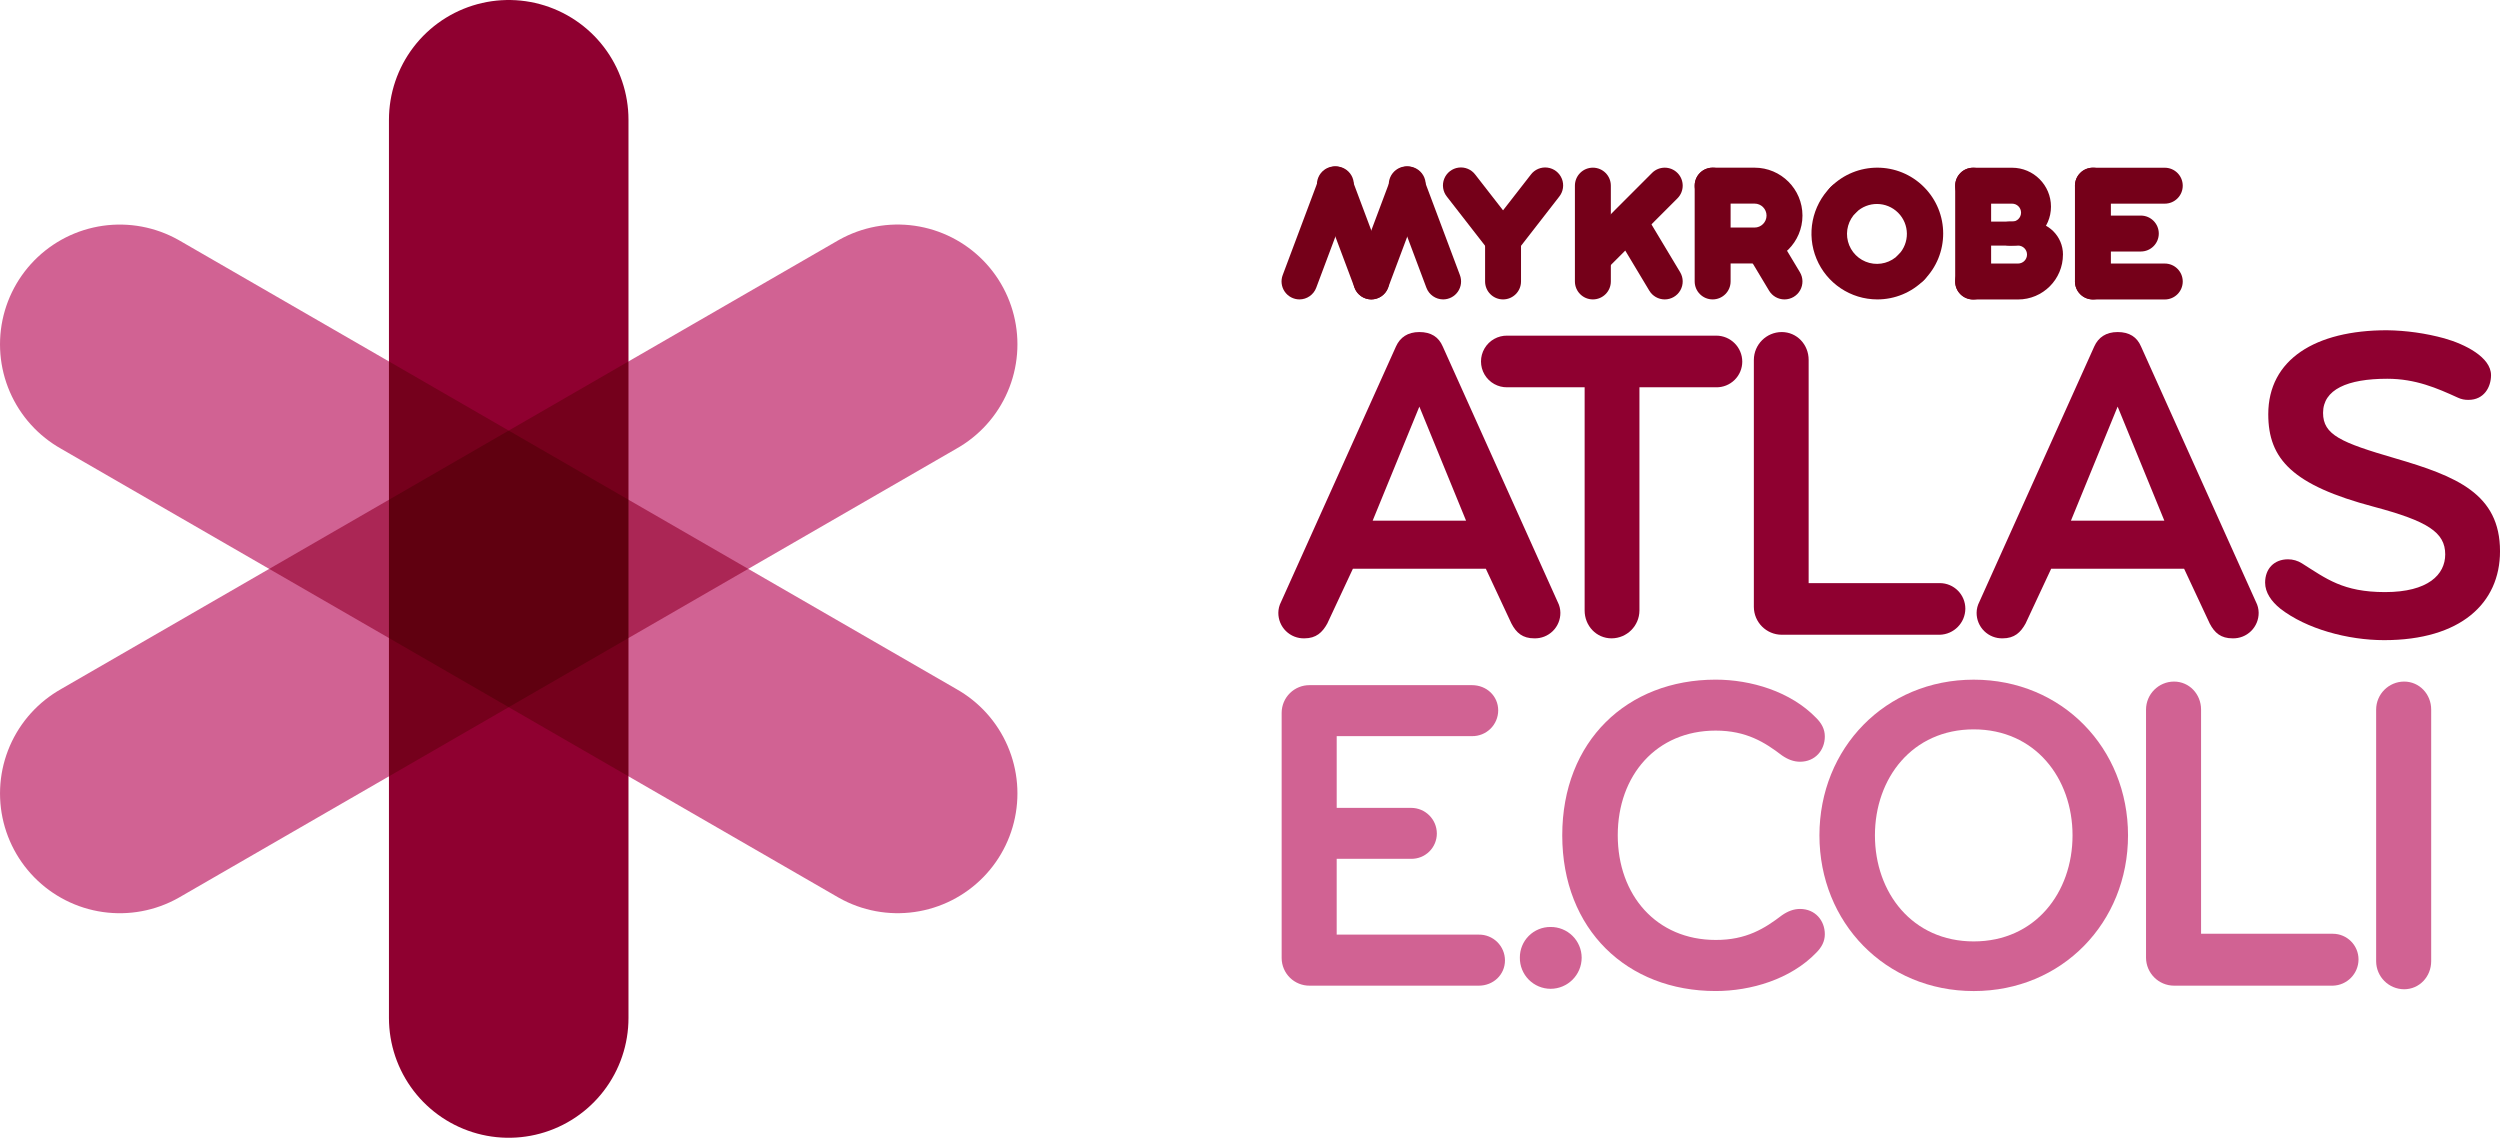
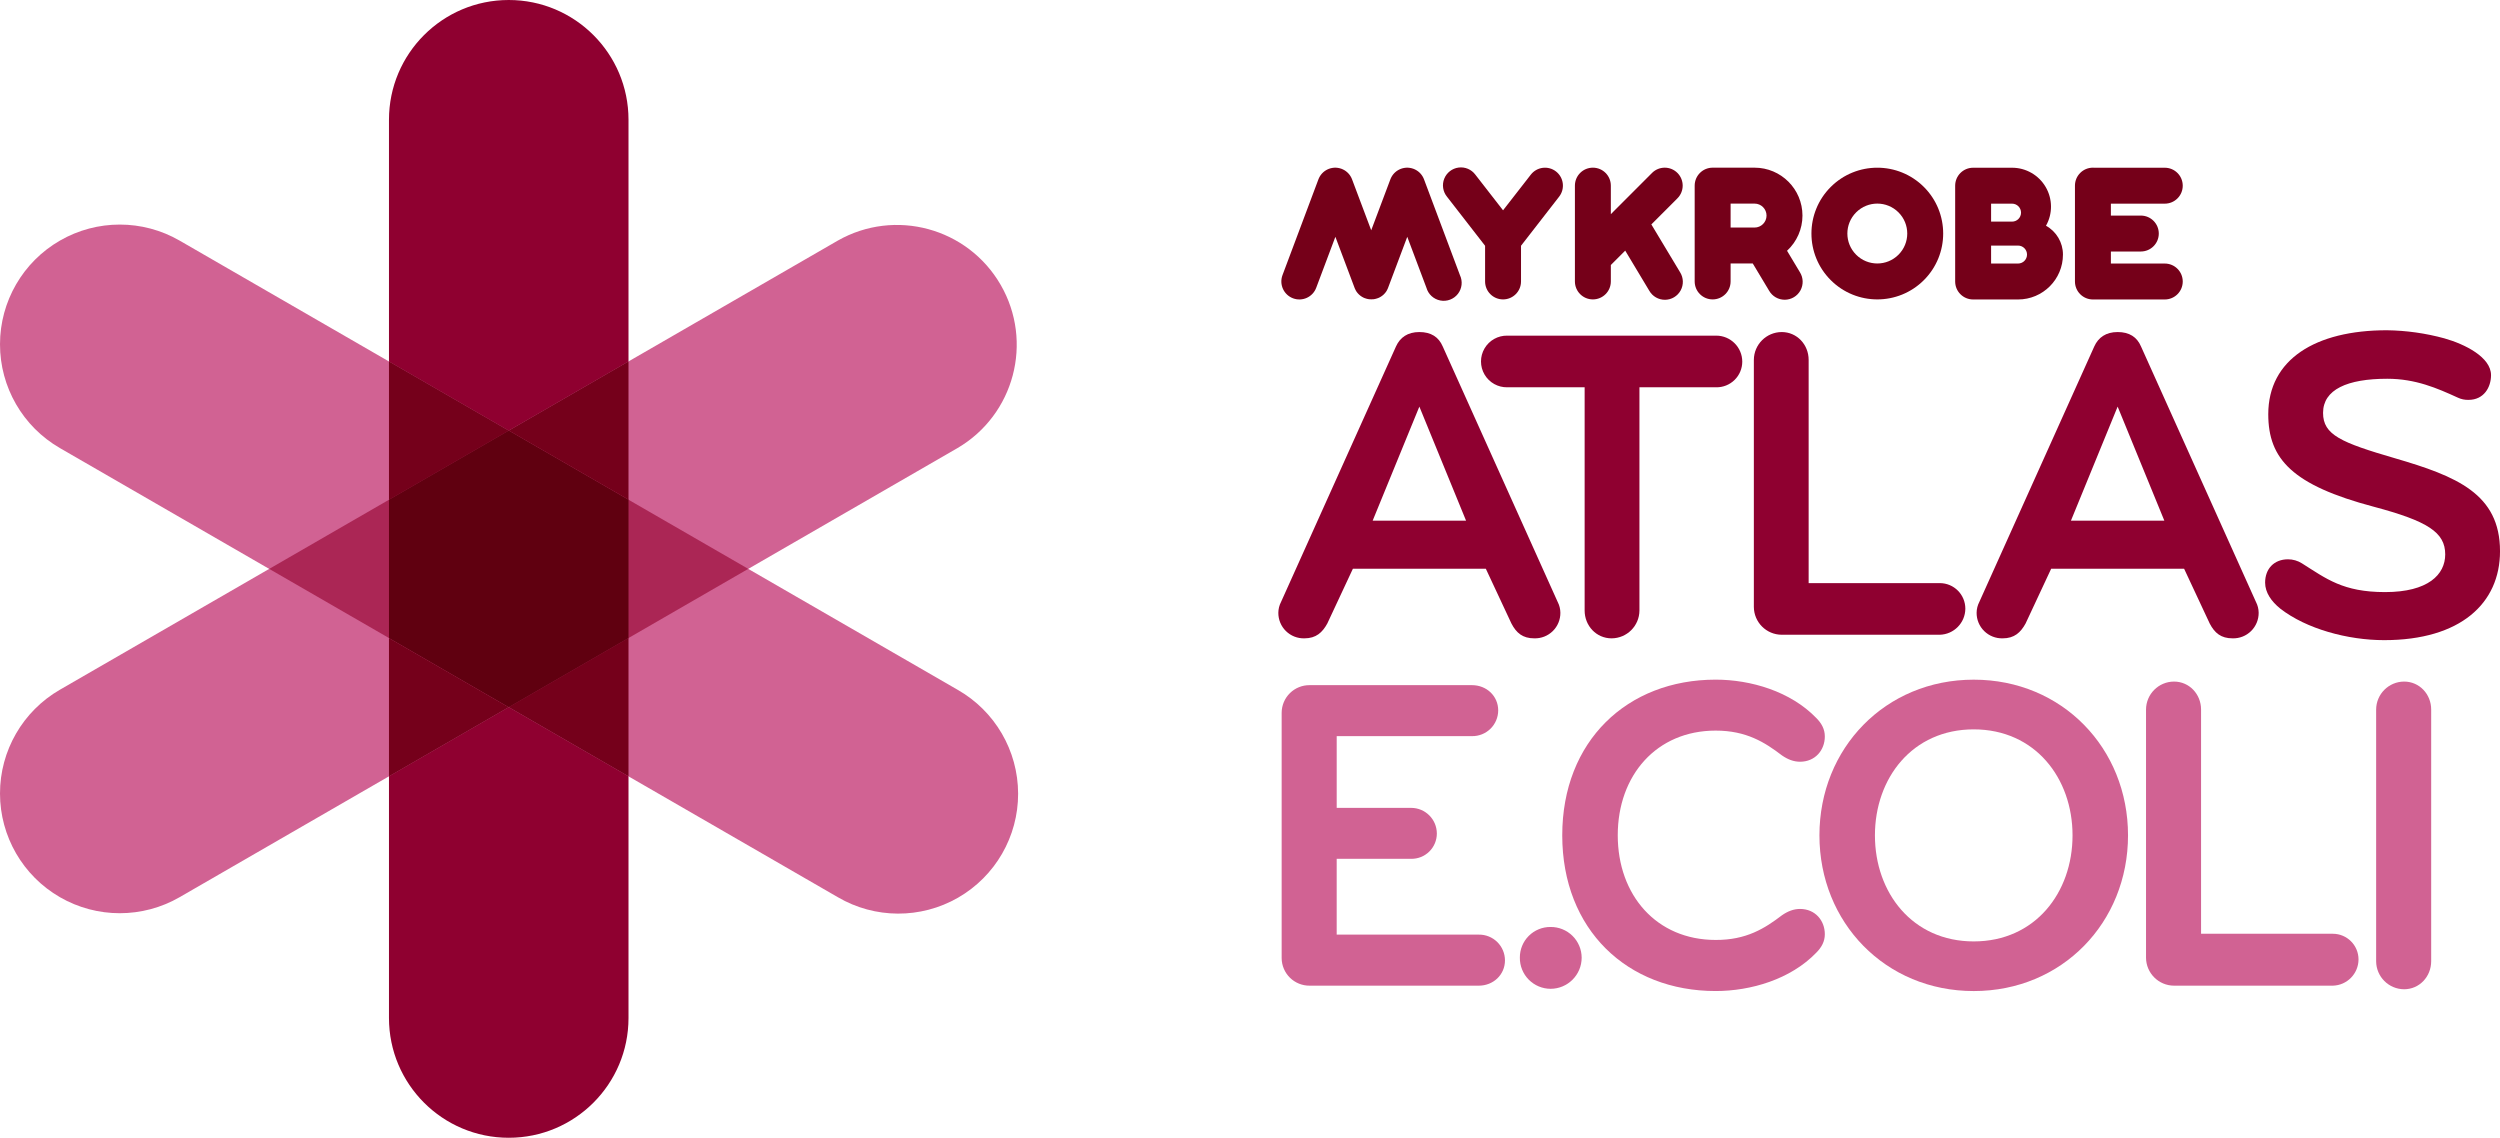
- <svg xmlns="http://www.w3.org/2000/svg" viewBox="0 0 2087.42 950">
+ <svg xmlns="http://www.w3.org/2000/svg" id="Layer_4" data-name="Layer 4" viewBox="0 0 2087.42 950">
  <defs>
-     <style>.a{isolation:isolate;}.b{fill:#750019;}.c{fill:#8f0030;}.d{fill:#d16293;}.e,.f{fill:none;stroke-linecap:round;stroke-linejoin:round;stroke-width:200px;mix-blend-mode:multiply;}.e{stroke:#8f0030;}.f{stroke:#d16293;}</style>
+     <style>.cls-1{fill:#750019;}.cls-2{fill:#8f0030;}.cls-3{fill:#d16293;}.cls-4{fill:#75001b;}.cls-5{fill:#ab2655;}.cls-6{fill:#600010;}</style>
  </defs>
-   <g class="a">
-     <path class="b" d="M1647.52,140.05a15,15,0,0,0-15,15v80a15,15,0,0,0,30,0v-80A15,15,0,0,0,1647.52,140.05Z" />
-     <path class="b" d="M1722.52,212.55a27.5,27.5,0,0,0-27.5-27.5h-37.5a10,10,0,0,0,0,20H1685a7.5,7.5,0,0,1,0,15h-37.5a15,15,0,0,0,0,30H1685a37.5,37.5,0,0,0,37.5-37.5" />
-     <path class="b" d="M1677.52,205.05a10,10,0,0,1,0-20h2.5a7.5,7.5,0,0,0,0-15h-32.5a15,15,0,0,1,0-30H1680a32.5,32.5,0,0,1,0,65h-2.5" />
-     <path class="b" d="M1330,250a15,15,0,0,1-15-15V155a15,15,0,0,1,30,0v80A15,15,0,0,1,1330,250Z" />
-     <path class="b" d="M1085,250a15,15,0,0,1-14-20.27l30-80A15,15,0,1,1,1129,160.27l-30,80A15,15,0,0,1,1085,250Z" />
-     <path class="b" d="M1205,250a15,15,0,0,1-14-9.74l-30-80A15,15,0,1,1,1189,149.74l30,80A15,15,0,0,1,1205,250Z" />
-     <path class="b" d="M1145,250a15,15,0,0,1-14-20.27l30-80A15,15,0,1,1,1189,160.27l-30,80A15,15,0,0,1,1145,250Z" />
-     <path class="b" d="M1145,250a15,15,0,0,1-14-9.74l-30-80A15,15,0,1,1,1129,149.74l30,80A15,15,0,0,1,1145,250Z" />
-     <path class="b" d="M1255,250a15,15,0,0,1-15-15V200.05a15,15,0,0,1,3.16-9.2l35-45a15,15,0,1,1,23.68,18.41l-31.84,41V235A15,15,0,0,1,1255,250Z" />
-     <path class="b" d="M1334.39,225.66a15,15,0,0,1-10.6-25.61l55.6-55.65a15,15,0,1,1,21.22,21.21L1345,221.26A15,15,0,0,1,1334.39,225.66Z" />
-     <path class="b" d="M1390,250a15,15,0,0,1-12.87-7.29l-24-40a15,15,0,0,1,25.73-15.43l24,40A15,15,0,0,1,1390,250Z" />
-     <path class="b" d="M1430,250a15,15,0,0,1-15-15V155a15,15,0,0,1,30,0v80A15,15,0,0,1,1430,250Z" />
-     <path class="b" d="M1567.5,250a55,55,0,0,1-38.9-93.87,15,15,0,1,1,21.22,21.22,25,25,0,1,0,35.35,35.35,15,15,0,1,1,21.22,21.21A54.82,54.82,0,0,1,1567.5,250Z" />
-     <path class="b" d="M1595.78,238.29a15,15,0,0,1-10.61-25.61,25,25,0,0,0-35.35-35.35,15,15,0,0,1-21.22-21.22,55,55,0,0,1,77.79,77.78A15,15,0,0,1,1595.78,238.29Z" />
-     <path class="b" d="M1807.52,170.05h-60a15,15,0,0,1,0-30h60a15,15,0,0,1,0,30Z" />
-     <path class="b" d="M1807.52,250.05h-60a15,15,0,0,1,0-30h60a15,15,0,0,1,0,30Z" />
-     <path class="b" d="M1747.52,250a15,15,0,0,1-15-15V155a15,15,0,0,1,30,0v80A15,15,0,0,1,1747.52,250Z" />
-     <path class="b" d="M1465,220h-20a15,15,0,0,1,0-30h20a10,10,0,0,0,0-20h-35a15,15,0,0,1,0-30h35a40,40,0,0,1,0,80Z" />
-     <path class="b" d="M1490,250a15,15,0,0,1-12.87-7.29L1463.51,220a15,15,0,1,1,25.72-15.43l13.63,22.72A15,15,0,0,1,1490,250Z" />
-     <path class="b" d="M1255,215.05a15,15,0,0,1-11.85-5.8l-35-45a15,15,0,1,1,23.68-18.41l35,45a15,15,0,0,1-11.83,24.2Z" />
-     <path class="b" d="M1787.52,210h-25a15,15,0,0,1,0-30h25a15,15,0,0,1,0,30Z" />
-     <path class="c" d="M1240.62,474.88h-111l-21.37,45.74c-4.13,7.5-9.38,12.38-19.13,12.38a21.2,21.2,0,0,1-21.75-21.38,20,20,0,0,1,2.25-9l96-213.37c3.38-7.5,9.75-12,19.5-12s16.13,4.13,19.5,12l96,213.37a20,20,0,0,1,2.25,9A21.2,21.2,0,0,1,1281.12,533c-9.75,0-15-4.5-19.12-12.38Zm-55.5-135.38-39,95.25h78Z" />
-     <path class="c" d="M1433,323.38h-64.12V509.75A23.37,23.37,0,0,1,1345.62,533c-12.75,0-22.5-10.5-22.5-23.25V323.38h-64.5a21.57,21.57,0,1,1,0-43.13H1433A21.77,21.77,0,0,1,1454.74,302,21.45,21.45,0,0,1,1433,323.38Z" />
-     <path class="c" d="M1487.66,530a23.37,23.37,0,0,1-23.25-23.25V300.5a23.37,23.37,0,0,1,23.25-23.25c12.75,0,22.5,10.5,22.5,23.25V486.88h109.5A21.36,21.36,0,0,1,1641,508.25,21.94,21.94,0,0,1,1619.66,530Z" />
-     <path class="c" d="M1823.66,474.88h-111l-21.37,45.74c-4.13,7.5-9.38,12.38-19.13,12.38a21.2,21.2,0,0,1-21.75-21.38,20,20,0,0,1,2.25-9l96-213.37c3.38-7.5,9.75-12,19.5-12s16.13,4.13,19.5,12l96,213.37a20,20,0,0,1,2.25,9A21.2,21.2,0,0,1,1864.16,533c-9.75,0-15-4.5-19.12-12.38Zm-55.5-135.38-39,95.25h78Z" />
-     <path class="c" d="M1990.68,534.5c-30.38,0-64.88-9.38-86.63-26.25-7.5-6-12.75-13.5-12.75-21.75,0-11.62,7.5-19.5,19.13-19.5a21.89,21.89,0,0,1,11.62,3.38c20.25,12.74,34.13,24,69.38,24,36,0,50.25-14.63,50.25-31.5,0-18.38-14.63-27.76-59.63-39.76-67.87-18-88.12-39.74-88.12-77.24,0-45.76,39.37-70.13,99-70.13a191.78,191.78,0,0,1,48,6.75c17.25,4.88,39,15.75,39,30.75,0,10.13-6,20.63-18.75,20.63a19.45,19.45,0,0,1-9-1.88c-17.25-7.88-35.25-15.75-58.88-15.75-33.37,0-53.62,9-53.62,28.5,0,18.37,15,24.75,60,37.87,51.37,15,87.75,29.63,87.75,77.63C2087.43,503.75,2054.43,534.5,1990.68,534.5Z" />
-     <path class="d" d="M1234.75,823H1093.49a23.15,23.15,0,0,1-23.35-23V595.08a23.15,23.15,0,0,1,23.35-23H1229.1c12.05,0,21.85,9,21.85,21.1a21.55,21.55,0,0,1-21.85,21.47h-113v59.9h62.16A21.46,21.46,0,0,1,1199.72,696a21.14,21.14,0,0,1-21.47,21.09h-62.16v63.29h118.66a21.54,21.54,0,0,1,21.85,21.47C1256.6,813.94,1246.8,823,1234.75,823Z" />
-     <path class="d" d="M1294.64,825.62a25.72,25.72,0,0,1-25.61-26A25.4,25.4,0,0,1,1294.64,774a25.72,25.72,0,0,1,26,25.62A26,26,0,0,1,1294.64,825.62Z" />
-     <path class="d" d="M1487.88,764.22c4.9-3.39,9.8-5.28,15.07-5.28,12.81,0,20.72,9.8,20.72,21.1,0,6-2.64,10.92-7.16,15.44-21.47,22.23-54.62,32-84,32-73.83,0-128.08-51.23-128.08-130s54.25-130,128.08-130c29.38,0,62.53,9.8,84,32,4.52,4.52,7.16,9.42,7.16,15.45,0,11.3-7.91,21.09-20.72,21.09-5.27,0-10.17-1.88-15.07-5.27-14.31-10.93-29.76-20.72-55.37-20.72-49.35,0-81.74,37.29-81.74,87.39s32.39,87.4,81.74,87.4C1458.12,784.94,1473.57,775.14,1487.88,764.22Z" />
-     <path class="d" d="M1648,827.5c-73.83,0-128.83-57.25-128.83-130s55-130,128.83-130,128.83,57.26,128.83,130S1721.8,827.5,1648,827.5ZM1648,609c-51.23,0-82.49,40.68-82.49,88.52s31.26,88.53,82.49,88.53,82.5-40.69,82.5-88.53S1699.2,609,1648,609Z" />
-     <path class="d" d="M1815.22,823a23.48,23.48,0,0,1-23.36-23.35V592.45a23.48,23.48,0,0,1,23.36-23.36c12.81,0,22.6,10.55,22.6,23.36V779.66h110a21.47,21.47,0,0,1,21.47,21.47A22,22,0,0,1,1947.82,823Z" />
-     <path class="d" d="M2007.33,826A23.48,23.48,0,0,1,1984,802.64V592.45a23.48,23.48,0,0,1,23.36-23.36c12.81,0,22.6,10.55,22.6,23.36V802.64C2029.93,815.45,2020.14,826,2007.33,826Z" />
-     <line class="e" x1="424.76" y1="100" x2="424.76" y2="850" />
-     <line class="f" x1="100" y1="287.51" x2="749.52" y2="662.49" />
-     <line class="f" x1="100.01" y1="662.51" x2="749.52" y2="287.48" />
-   </g>
+   <path class="cls-1" d="M1708.34,188.49A32.5,32.5,0,0,0,1680,140.05h-32.5a15,15,0,0,0-15,15v80a15,15,0,0,0,15,15H1685a37.5,37.5,0,0,0,37.5-37.5A27.48,27.48,0,0,0,1708.34,188.49ZM1680,170.05a7.5,7.5,0,0,1,0,15h-17.5v-15Zm5,50h-22.5v-15H1685a7.5,7.5,0,0,1,0,15Z" />
+   <path class="cls-1" d="M1189,149.74c0-.15-.12-.28-.18-.43s-.21-.5-.32-.74-.22-.44-.34-.66-.22-.41-.35-.62-.27-.44-.42-.66-.25-.37-.39-.55-.31-.42-.48-.62-.29-.35-.45-.52l-.51-.54-.54-.51-.52-.45c-.2-.16-.41-.33-.62-.48l-.54-.38-.67-.43-.61-.34c-.22-.12-.44-.24-.67-.35l-.72-.31-.44-.19-.2-.06c-.26-.1-.52-.17-.78-.25s-.43-.14-.65-.19l-.77-.16c-.23-.05-.45-.1-.68-.13s-.5-.06-.75-.08l-.71-.07c-.24,0-.49,0-.74,0s-.48,0-.72,0l-.73.07c-.24,0-.49,0-.73.08s-.46.08-.69.13l-.76.16c-.22,0-.43.12-.64.18s-.53.16-.79.26l-.2.06c-.15,0-.28.13-.43.19s-.49.2-.74.32-.43.22-.65.33l-.63.35-.65.42-.56.39-.61.48-.53.46-.53.5c-.17.18-.35.36-.51.54s-.3.35-.45.52-.33.41-.49.62l-.38.55c-.15.22-.29.43-.42.66s-.24.41-.35.63-.23.42-.34.65-.22.49-.32.74-.13.28-.18.43l-16,42.54-16-42.54c0-.15-.12-.28-.18-.43s-.21-.5-.32-.74-.22-.44-.34-.66-.22-.41-.35-.62-.28-.44-.42-.66l-.38-.55c-.16-.21-.32-.42-.49-.62s-.29-.35-.45-.52-.34-.36-.52-.54-.34-.34-.52-.5l-.54-.46c-.19-.17-.39-.32-.6-.48l-.56-.39-.65-.42c-.21-.12-.42-.24-.64-.35s-.42-.23-.64-.33l-.75-.33c-.14-.06-.28-.13-.42-.18l-.19-.06c-.27-.1-.55-.18-.82-.26l-.61-.18c-.27-.07-.54-.12-.81-.17l-.64-.12c-.26,0-.52-.06-.78-.08l-.68-.07c-.26,0-.51,0-.77,0s-.46,0-.7,0l-.73.07c-.25,0-.49,0-.73.08s-.46.08-.69.13l-.76.16c-.22,0-.43.12-.64.18s-.53.16-.79.26l-.2.06-.43.19-.73.31-.66.34-.62.35-.66.42-.56.39-.61.48-.52.45c-.19.17-.37.34-.54.52l-.51.53c-.16.17-.31.35-.45.53s-.33.4-.48.61-.27.37-.39.55-.29.43-.42.66-.24.42-.35.63-.23.43-.34.65-.22.49-.32.74-.13.28-.18.43l-30,80A15,15,0,1,0,1099,240.27l16-42.55,16,42.55c.08.23.18.45.28.68s.09.22.14.32a12.51,12.51,0,0,0,.62,1.21.21.21,0,0,0,0,.06c.21.37.44.73.68,1.07l.19.26a9.89,9.89,0,0,0,.64.81l.24.28c.24.27.48.53.74.77l.2.21c.32.3.65.58,1,.85l.32.23c.25.19.51.37.77.54l.41.26c.29.17.58.34.88.49l.3.16c.41.2.82.38,1.25.54l.08,0,.26.08c.28.1.57.2.86.28l.43.12c.27.07.53.13.8.18l.45.08q.42.08.84.12l.4,0q.6.06,1.2.06h.06q.6,0,1.2-.06l.4,0,.84-.11.45-.09c.27-.05.53-.11.8-.18l.43-.12c.29-.08.58-.18.86-.28l.26-.08.08,0c.43-.16.84-.34,1.25-.54l.3-.16c.3-.15.59-.32.88-.49l.41-.26c.26-.17.52-.35.77-.54l.32-.23c.34-.27.67-.55,1-.85l.2-.21c.26-.24.5-.5.74-.77l.24-.28a9.89,9.89,0,0,0,.64-.81l.19-.26c.24-.34.47-.7.68-1.07a.21.21,0,0,0,0-.06,12.51,12.51,0,0,0,.62-1.21c.05-.1.09-.21.14-.32s.2-.45.28-.68l16-42.55,16,42.55A15,15,0,1,0,1219,229.74Z" />
+   <path class="cls-1" d="M1299.2,143.16a15,15,0,0,0-21,2.64L1255,175.6l-23.16-29.8a15,15,0,1,0-23.68,18.41l31.84,41V235a15,15,0,0,0,30,0V205.19l31.84-41A15,15,0,0,0,1299.2,143.16Z" />
+   <path class="cls-1" d="M1400.61,144.4a15,15,0,0,0-21.22,0L1345,178.82V155a15,15,0,0,0-30,0v80a15,15,0,0,0,30,0V221.26l12-12,20.1,33.5a15,15,0,1,0,25.72-15.43l-24-39.95,21.72-21.73A15,15,0,0,0,1400.61,144.4Z" />
+   <path class="cls-1" d="M1528.6,156.11a55,55,0,1,0,77.79,0A55.07,55.07,0,0,0,1528.6,156.11Zm21.22,56.57a25,25,0,1,1,35.35,0A25,25,0,0,1,1549.82,212.68Z" />
+   <path class="cls-1" d="M1807.52,220.05h-45V210h25a15,15,0,0,0,0-30h-25v-9.95h45a15,15,0,0,0,0-30h-59.07c-.31,0-.61-.05-.93-.05a15,15,0,0,0-15,15v80.05a15,15,0,0,0,15,15h60a15,15,0,0,0,0-30Z" />
+   <path class="cls-1" d="M1505,180a40,40,0,0,0-40-40h-35a15,15,0,0,0-15,15v80a15,15,0,0,0,30,0V220h18.51l13.63,22.72a15,15,0,1,0,25.72-15.43l-10.74-17.91A39.94,39.94,0,0,0,1505,180Zm-60-10h20a10,10,0,0,1,0,20h-20Z" />
+   <path class="cls-2" d="M1240.62,474.88h-111l-21.37,45.74c-4.13,7.5-9.38,12.38-19.13,12.38a21.2,21.2,0,0,1-21.75-21.38,20,20,0,0,1,2.25-9l96-213.37c3.38-7.5,9.75-12,19.5-12s16.13,4.13,19.5,12l96,213.37a20,20,0,0,1,2.25,9A21.2,21.2,0,0,1,1281.12,533c-9.75,0-15-4.5-19.12-12.38Zm-55.5-135.38-39,95.25h78Z" />
+   <path class="cls-2" d="M1433,323.38h-64.12V509.75A23.37,23.37,0,0,1,1345.62,533c-12.75,0-22.5-10.5-22.5-23.25V323.38h-64.5a21.57,21.57,0,1,1,0-43.13H1433A21.77,21.77,0,0,1,1454.74,302,21.45,21.45,0,0,1,1433,323.38Z" />
+   <path class="cls-2" d="M1487.66,530a23.37,23.37,0,0,1-23.25-23.25V300.5a23.37,23.37,0,0,1,23.25-23.25c12.75,0,22.5,10.5,22.5,23.25V486.88h109.5A21.36,21.36,0,0,1,1641,508.25,21.94,21.94,0,0,1,1619.66,530Z" />
+   <path class="cls-2" d="M1823.66,474.88h-111l-21.37,45.74c-4.13,7.5-9.38,12.38-19.13,12.38a21.2,21.2,0,0,1-21.75-21.38,20,20,0,0,1,2.25-9l96-213.37c3.38-7.5,9.75-12,19.5-12s16.13,4.13,19.5,12l96,213.37a20,20,0,0,1,2.25,9A21.2,21.2,0,0,1,1864.16,533c-9.75,0-15-4.5-19.12-12.38Zm-55.5-135.38-39,95.25h78Z" />
+   <path class="cls-2" d="M1990.68,534.5c-30.38,0-64.88-9.38-86.63-26.25-7.5-6-12.75-13.5-12.75-21.75,0-11.62,7.5-19.5,19.13-19.5a21.89,21.89,0,0,1,11.62,3.38c20.25,12.74,34.13,24,69.38,24,36,0,50.25-14.63,50.25-31.5,0-18.38-14.63-27.76-59.63-39.76-67.87-18-88.12-39.74-88.12-77.24,0-45.76,39.37-70.13,99-70.13a191.78,191.78,0,0,1,48,6.75c17.25,4.88,39,15.75,39,30.75,0,10.13-6,20.63-18.75,20.63a19.45,19.45,0,0,1-9-1.88c-17.25-7.88-35.25-15.75-58.88-15.75-33.37,0-53.62,9-53.62,28.5,0,18.37,15,24.75,60,37.87,51.37,15,87.75,29.63,87.75,77.63C2087.43,503.75,2054.43,534.5,1990.68,534.5Z" />
+   <path class="cls-3" d="M1234.75,823H1093.49a23.15,23.15,0,0,1-23.35-23V595.08a23.15,23.15,0,0,1,23.35-23H1229.1c12.05,0,21.85,9,21.85,21.1a21.55,21.55,0,0,1-21.85,21.47h-113v59.9h62.16A21.46,21.46,0,0,1,1199.72,696a21.14,21.14,0,0,1-21.47,21.09h-62.16v63.29h118.66a21.54,21.54,0,0,1,21.85,21.47C1256.6,813.94,1246.8,823,1234.75,823Z" />
+   <path class="cls-3" d="M1294.64,825.62a25.72,25.72,0,0,1-25.61-26A25.4,25.4,0,0,1,1294.64,774a25.72,25.72,0,0,1,26,25.62A26,26,0,0,1,1294.64,825.62Z" />
+   <path class="cls-3" d="M1487.88,764.22c4.9-3.39,9.8-5.28,15.07-5.28,12.81,0,20.72,9.8,20.72,21.1,0,6-2.64,10.92-7.16,15.44-21.47,22.23-54.62,32-84,32-73.83,0-128.08-51.23-128.08-130s54.25-130,128.08-130c29.38,0,62.53,9.8,84,32,4.52,4.52,7.16,9.42,7.16,15.45,0,11.3-7.91,21.09-20.72,21.09-5.27,0-10.17-1.88-15.07-5.27-14.31-10.93-29.76-20.72-55.37-20.72-49.35,0-81.74,37.29-81.74,87.39s32.39,87.4,81.74,87.4C1458.12,784.94,1473.57,775.14,1487.88,764.22Z" />
+   <path class="cls-3" d="M1648,827.5c-73.83,0-128.83-57.25-128.83-130s55-130,128.83-130,128.83,57.26,128.83,130S1721.81,827.5,1648,827.5ZM1648,609c-51.23,0-82.49,40.68-82.49,88.52s31.26,88.53,82.49,88.53,82.5-40.69,82.5-88.53S1699.2,609,1648,609Z" />
+   <path class="cls-3" d="M1815.22,823a23.48,23.48,0,0,1-23.36-23.35V592.45a23.48,23.48,0,0,1,23.36-23.36c12.81,0,22.6,10.55,22.6,23.36V779.66h110a21.47,21.47,0,0,1,21.47,21.47A22,22,0,0,1,1947.82,823Z" />
+   <path class="cls-3" d="M2007.33,826A23.48,23.48,0,0,1,1984,802.64V592.45a23.48,23.48,0,0,1,23.36-23.36c12.81,0,22.6,10.55,22.6,23.36V802.64C2029.93,815.45,2020.14,826,2007.33,826Z" />
+   <path class="cls-2" d="M324.78,850V100a100,100,0,0,1,200,0V850a100,100,0,0,1-200,0Z" />
+   <path class="cls-3" d="M0,662.6a100,100,0,0,1,50-86.69l649.5-375a100,100,0,0,1,100,173.2L150,749.11A100,100,0,0,1,0,662.6Z" />
+   <polygon class="cls-4" points="324.78 417.26 324.78 648.21 524.78 532.73 524.78 301.78 324.78 417.26" />
+   <path class="cls-3" d="M0,287.42a100,100,0,0,1,150-86.51l649.52,375a100,100,0,1,1-100,173.2L50,374.11A100,100,0,0,1,0,287.42Z" />
+   <polygon class="cls-4" points="324.78 301.8 324.78 532.74 524.78 648.21 524.78 417.27 324.78 301.8" />
+   <polygon class="cls-5" points="424.77 359.53 224.78 475.01 424.78 590.47 624.77 474.99 424.77 359.53" />
+   <polygon class="cls-6" points="524.78 417.27 424.77 359.53 324.78 417.26 324.78 532.74 424.78 590.47 524.78 532.73 524.78 417.27" />
</svg>
